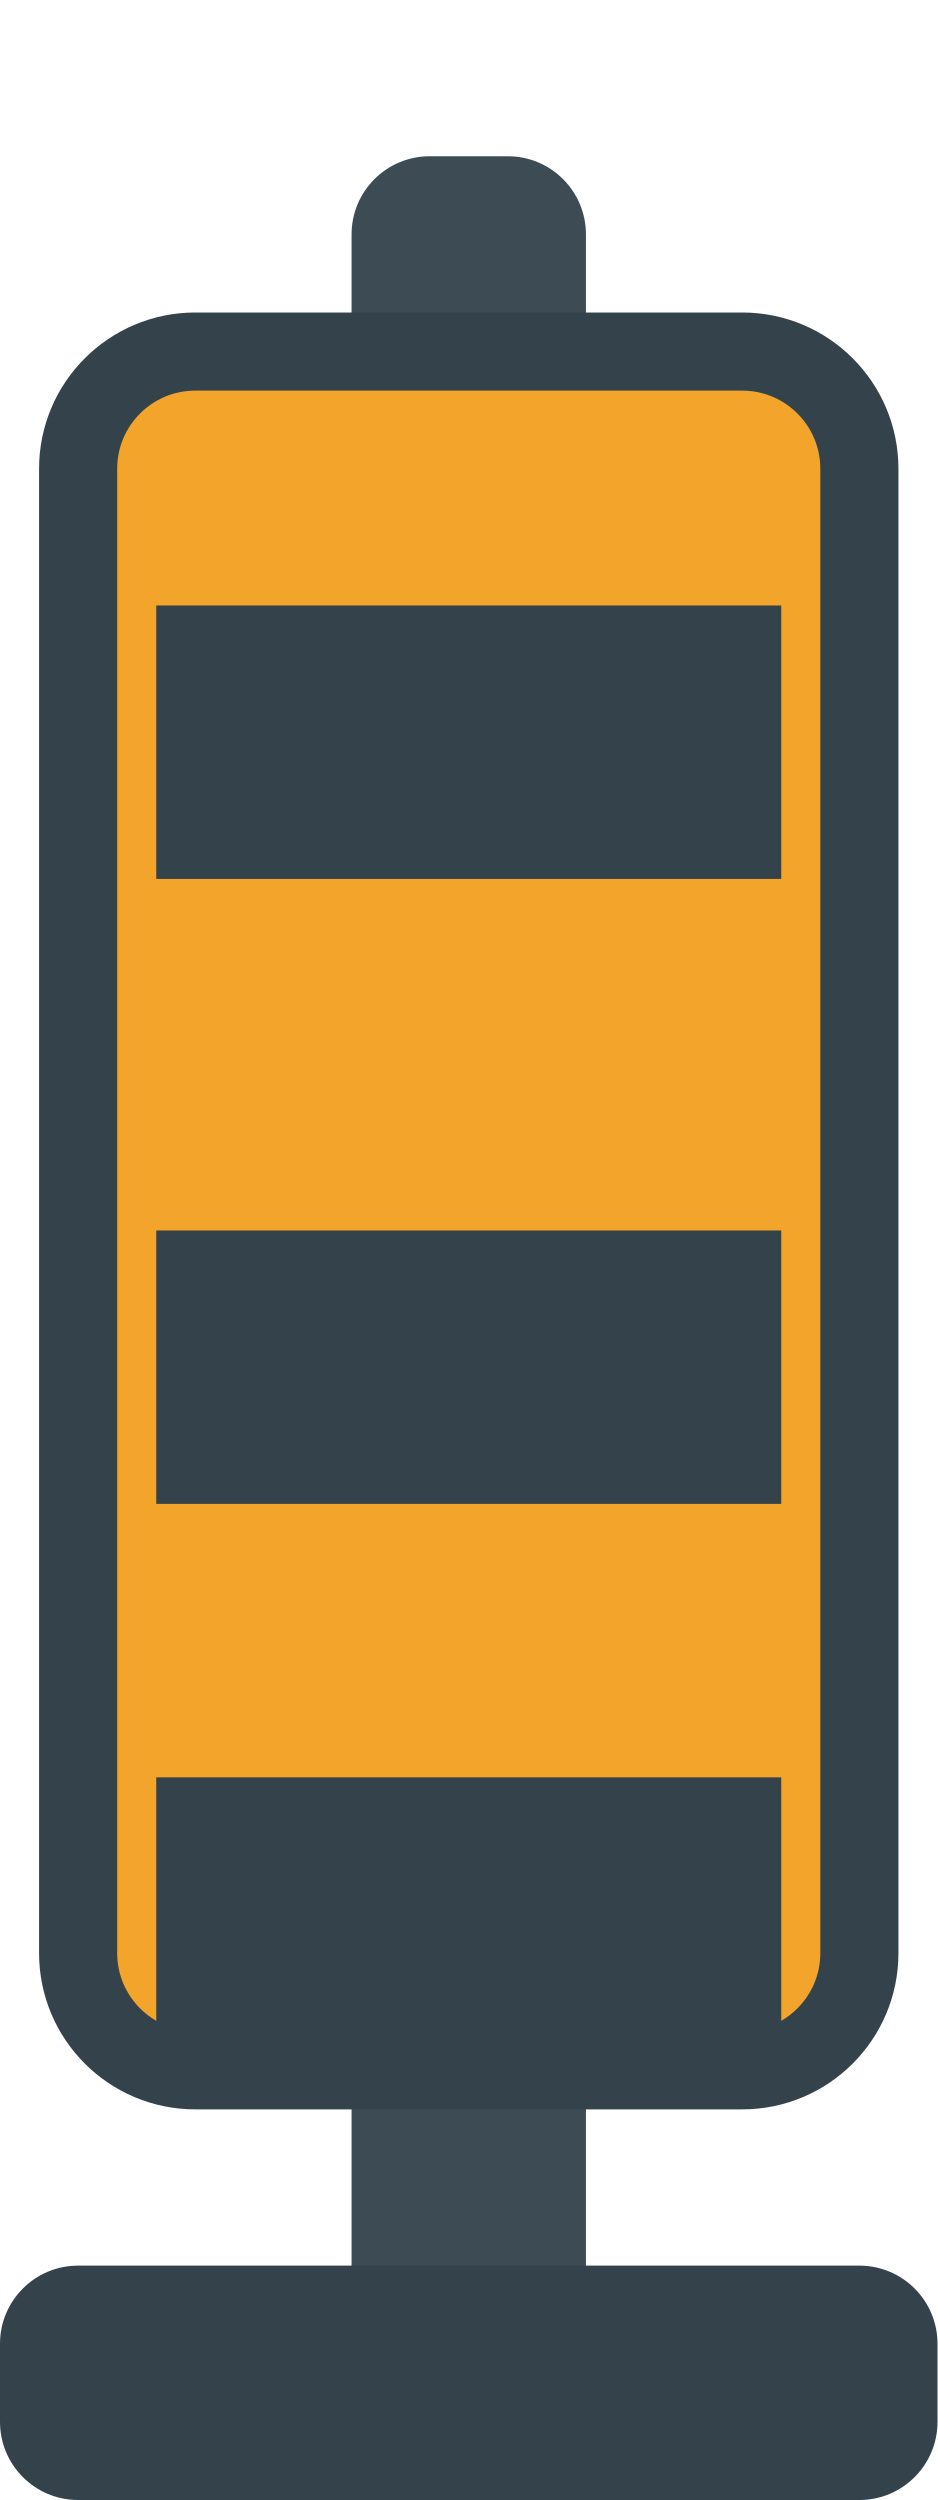
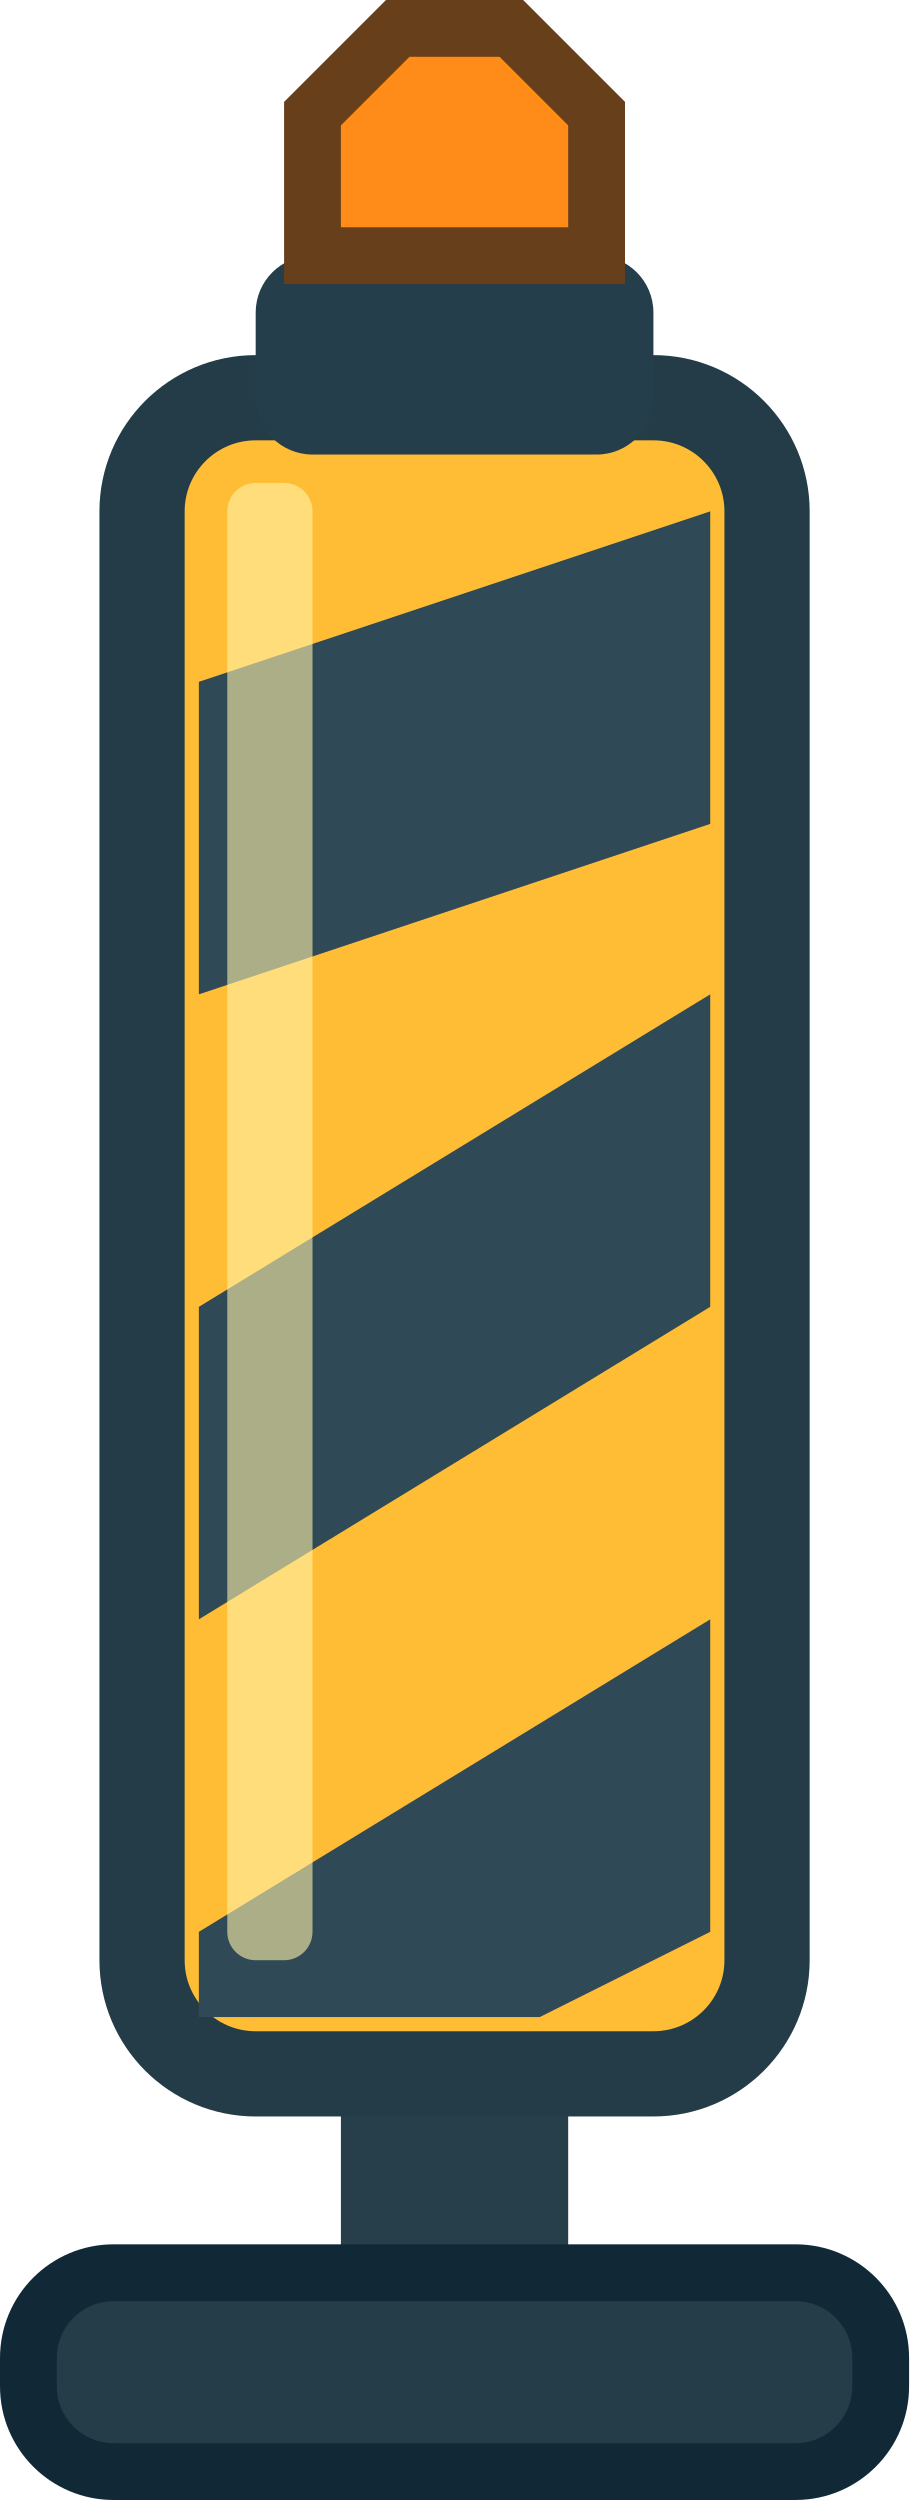
- <svg xmlns="http://www.w3.org/2000/svg" width="24" height="64" viewBox="0 0 24 64">
+ <svg xmlns="http://www.w3.org/2000/svg" width="32" height="88" viewBox="0 0 32 88">
  <g id="layer1">
-     <rect x="9.0" y="4" width="6" height="56" rx="2" fill="#3c4b54" />
-     <rect x="2" y="9" width="20" height="44" rx="3" fill="#f2a42b" stroke="#34434b" stroke-width="2" />
-     <path d="M4 19H20 M4 35H20 M4 49H20" stroke="#34434b" stroke-width="7" />
-     <rect x="0" y="58" width="24" height="6" rx="2" fill="#34434b" />
+     <rect x="12" y="68" width="8" height="15" fill="#263f4b" />
+     <rect x="1" y="80" width="30" height="7" rx="3" fill="#243d49" stroke="#112936" stroke-width="2" />
+     <rect x="5" y="14" width="22" height="59" rx="4" fill="#ffbd35" stroke="#233c47" stroke-width="3" />
+     <path d="M7 24L25 18V29L7 35ZM7 46L25 35V46L7 57ZM7 68L25 57V68L19 71H7Z" fill="#304956" />
+     <rect x="9" y="9" width="14" height="7" rx="2" fill="#253e4b" />
+     <path d="M11 9V4L14 1H18L21 4V9Z" fill="#ff8c18" stroke="#67401b" stroke-width="2" />
+     <rect x="8" y="17" width="3" height="52" rx="1" fill="#fff2a8" opacity="0.6" />
  </g>
</svg>
